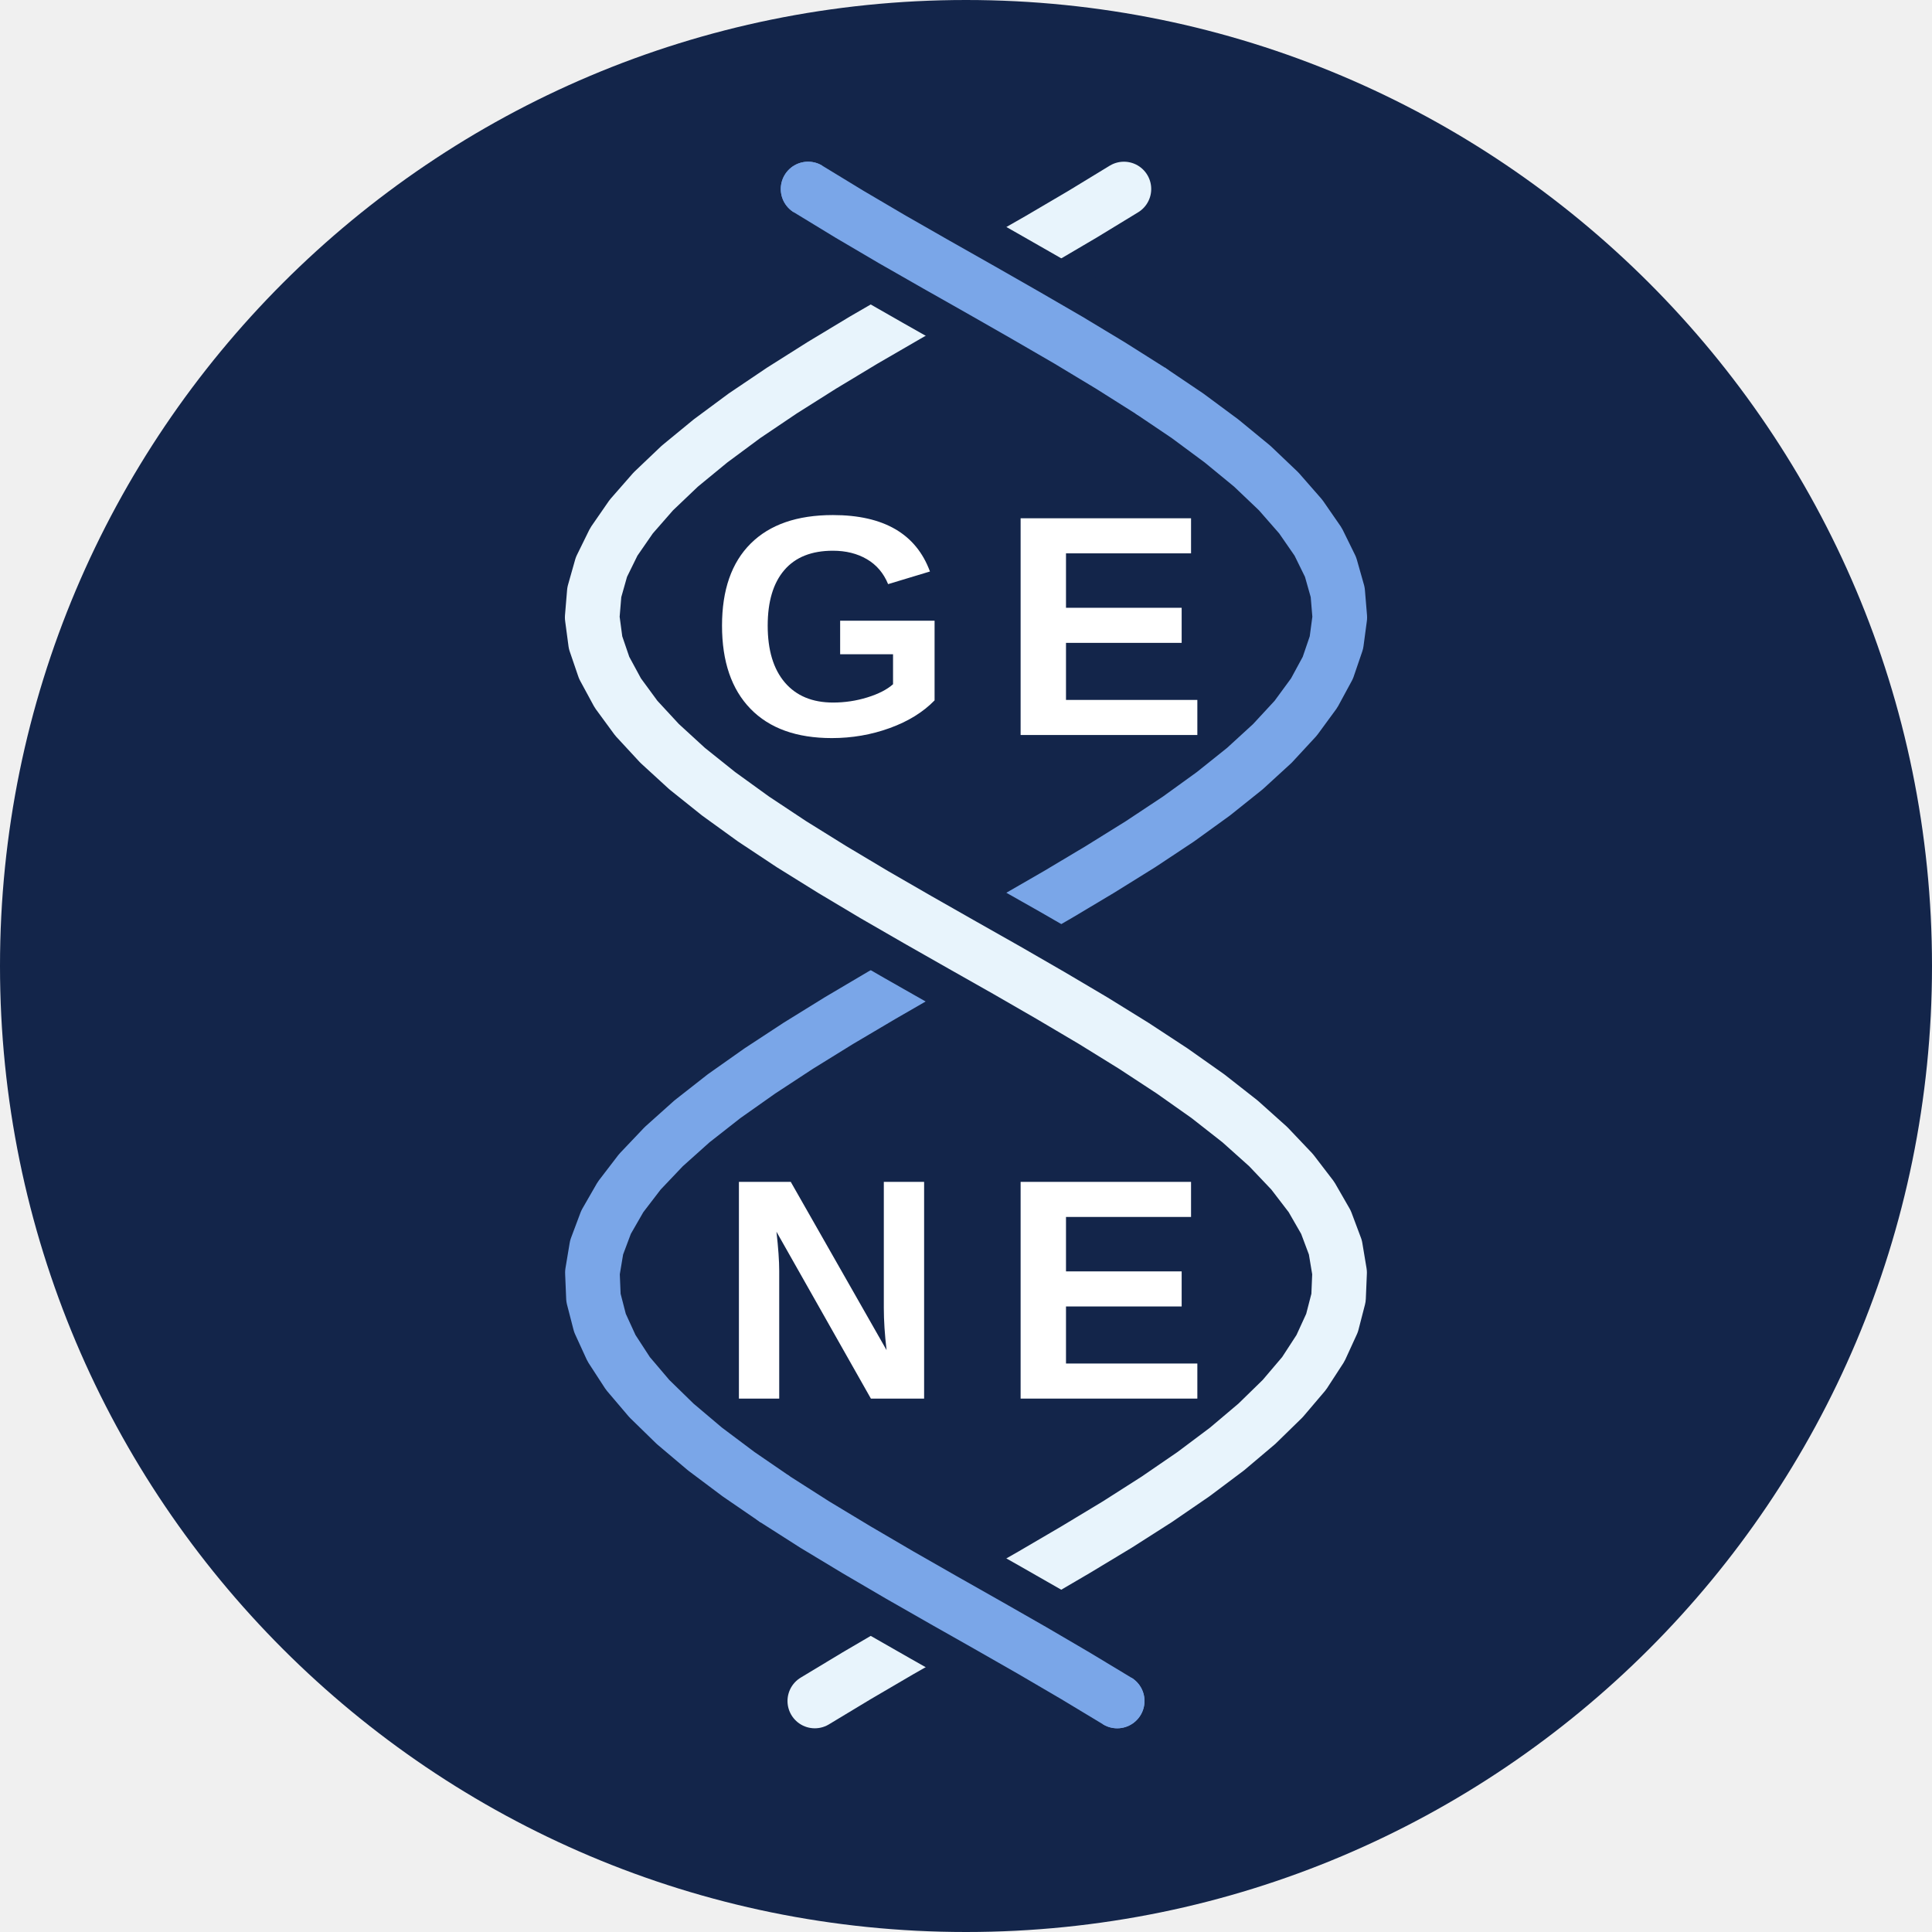
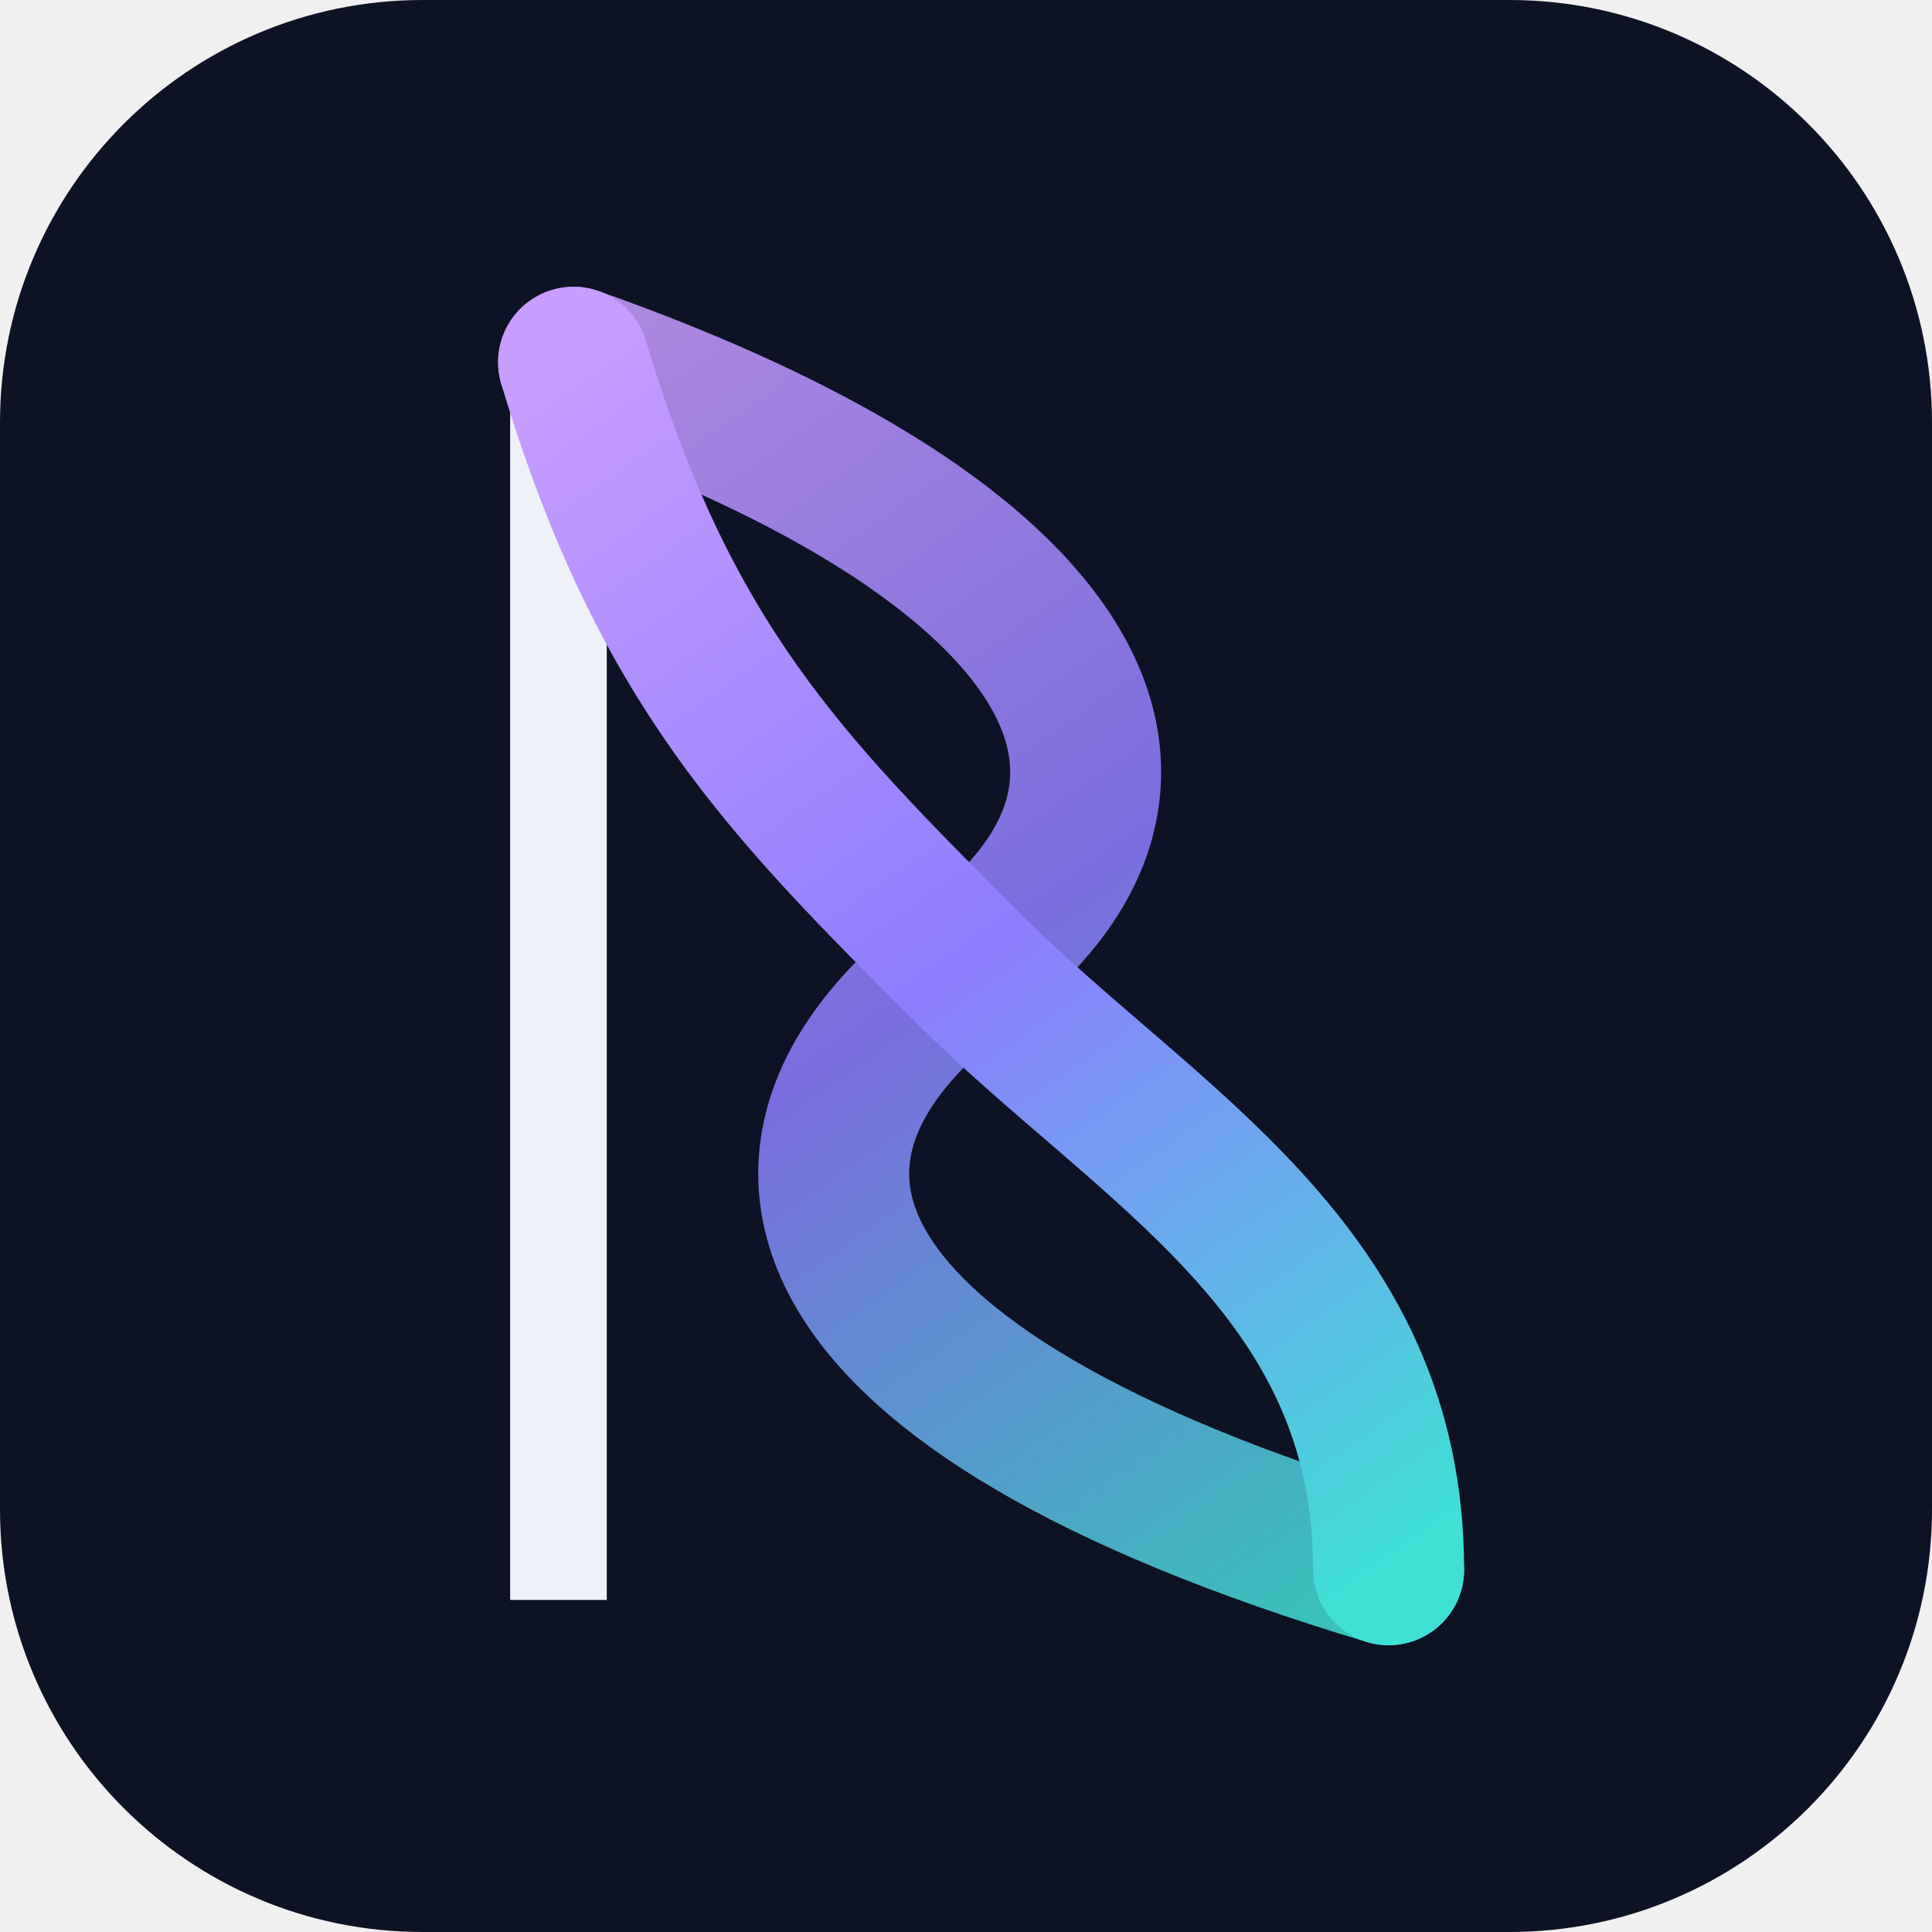
- <svg xmlns="http://www.w3.org/2000/svg" viewBox="40 100 920 920">
-   <circle cx="500" cy="560" r="460" fill="#13254a" />
-   <path d="M424.8 190 L444.5 202 L464.9 214 L485.9 226 L507.1 238 L528.1 250 L548.8 262 L568.7 274 L587.7 286 L605.5 298 L621.7 310 L636.3 322 L648.9 334 L659.4 346 L667.7 358 L673.6 370 L677 382 L678 394 L676.4 406 L672.3 418 L665.8 430 L657 442 L645.9 454 L632.8 466 L617.8 478 L601.2 490 L583.1 502 L563.8 514 L543.7 526 L522.9 538 L501.8 550 L480.6 562 L459.8 574 L439.5 586 L420.1 598 L401.8 610 L384.8 622 L369.5 634 L356.1 646 L344.7 658 L335.5 670 L328.6 682 L324.1 694 L322.1 706 L322.6 718 L325.7 730 L331.2 742 L339 754 L349.2 766 L361.5 778 L375.7 790 L391.7 802 L409.2 814 L428 826 L447.9 838 L468.4 850 L489.4 862 L510.6 874 L531.6 886 L552.1 898 L572 910" stroke="#7aa6e8" stroke-width="26" fill="none" stroke-linecap="round" stroke-linejoin="round" />
-   <path d="M575.2 190 L555.5 202 L535.1 214 L514.1 226 L492.9 238 L471.9 250 L451.2 262 L431.3 274 L412.3 286 L394.5 298 L378.3 310 L363.7 322 L351.1 334 L340.6 346 L332.3 358 L326.4 370 L323 382 L322 394 L323.6 406 L327.7 418 L334.2 430 L343 442 L354.1 454 L367.2 466 L382.2 478 L398.8 490 L416.9 502 L436.2 514 L456.3 526 L477.1 538 L498.2 550 L519.4 562 L540.2 574 L560.5 586 L579.9 598 L598.2 610 L615.2 622 L630.5 634 L643.9 646 L655.3 658 L664.5 670 L671.4 682 L675.9 694 L677.9 706 L677.4 718 L674.3 730 L668.8 742 L661 754 L650.8 766 L638.5 778 L624.3 790 L608.3 802 L590.8 814 L572 826 L552.1 838 L531.6 850 L510.6 862 L489.4 874 L468.4 886 L447.9 898 L428 910" stroke="#13254a" stroke-width="64" fill="none" stroke-linecap="round" stroke-linejoin="round" />
-   <path d="M575.2 190 L555.5 202 L535.1 214 L514.1 226 L492.9 238 L471.9 250 L451.2 262 L431.3 274 L412.3 286 L394.5 298 L378.3 310 L363.7 322 L351.1 334 L340.6 346 L332.3 358 L326.4 370 L323 382 L322 394 L323.6 406 L327.7 418 L334.2 430 L343 442 L354.1 454 L367.2 466 L382.2 478 L398.8 490 L416.9 502 L436.2 514 L456.3 526 L477.1 538 L498.2 550 L519.4 562 L540.2 574 L560.5 586 L579.9 598 L598.2 610 L615.2 622 L630.5 634 L643.9 646 L655.3 658 L664.5 670 L671.4 682 L675.9 694 L677.9 706 L677.4 718 L674.3 730 L668.8 742 L661 754 L650.8 766 L638.5 778 L624.3 790 L608.3 802 L590.8 814 L572 826 L552.1 838 L531.6 850 L510.6 862 L489.4 874 L468.4 886 L447.9 898 L428 910" stroke="#e8f4fc" stroke-width="26" fill="none" stroke-linecap="round" stroke-linejoin="round" />
-   <path d="M424.8 190 L444.5 202 L464.9 214 L485.9 226 L507.1 238 L528.1 250 L548.8 262 L568.7 274 L587.7 286" stroke="#13254a" stroke-width="64" fill="none" stroke-linejoin="round" />
-   <path d="M424.8 190 L444.5 202 L464.9 214 L485.9 226 L507.1 238 L528.1 250 L548.8 262 L568.7 274 L587.7 286" stroke="#7aa6e8" stroke-width="26" fill="none" stroke-linecap="round" stroke-linejoin="round" />
-   <path d="M409.2 814 L428 826 L447.9 838 L468.4 850 L489.4 862 L510.6 874 L531.6 886 L552.1 898 L572 910" stroke="#13254a" stroke-width="64" fill="none" stroke-linejoin="round" />
-   <path d="M409.2 814 L428 826 L447.9 838 L468.4 850 L489.4 862 L510.6 874 L531.6 886 L552.1 898 L572 910" stroke="#7aa6e8" stroke-width="26" fill="none" stroke-linecap="round" stroke-linejoin="round" />
-   <g fill="#ffffff" font-family="Pretendard, 'Apple SD Gothic Neo', Arial, sans-serif" font-size="150" font-weight="800" text-anchor="middle">
-     <text x="436" y="450">G</text>
-     <text x="566" y="450">E</text>
-     <text x="436" y="766">N</text>
-     <text x="566" y="766">E</text>
-   </g>
+ <svg xmlns="http://www.w3.org/2000/svg" viewBox="0 0 64 64">
+   <defs>
+     <linearGradient id="g" x1="18" y1="12" x2="46" y2="52" gradientUnits="userSpaceOnUse">
+       <stop offset="0" stop-color="#c99cff" />
+       <stop offset="0.5" stop-color="#8d7dff" />
+       <stop offset="1" stop-color="#3fe0d6" />
+     </linearGradient>
+   </defs>
+   <rect width="64" height="64" rx="14" fill="#0d1324" />
+   <path d="M18.5 11v42" stroke="#eef1f8" stroke-width="3.2" fill="none" />
+   <path d="M19 12 C 36 18, 40 26, 32 32 S 26 46, 46 52" stroke="url(#g)" stroke-width="5" fill="none" stroke-linecap="round" opacity="0.85" />
+   <path d="M19 12 C 22 22, 26 26, 32 32 S 46 42, 46 52" stroke="url(#g)" stroke-width="5" fill="none" stroke-linecap="round" />
</svg>
